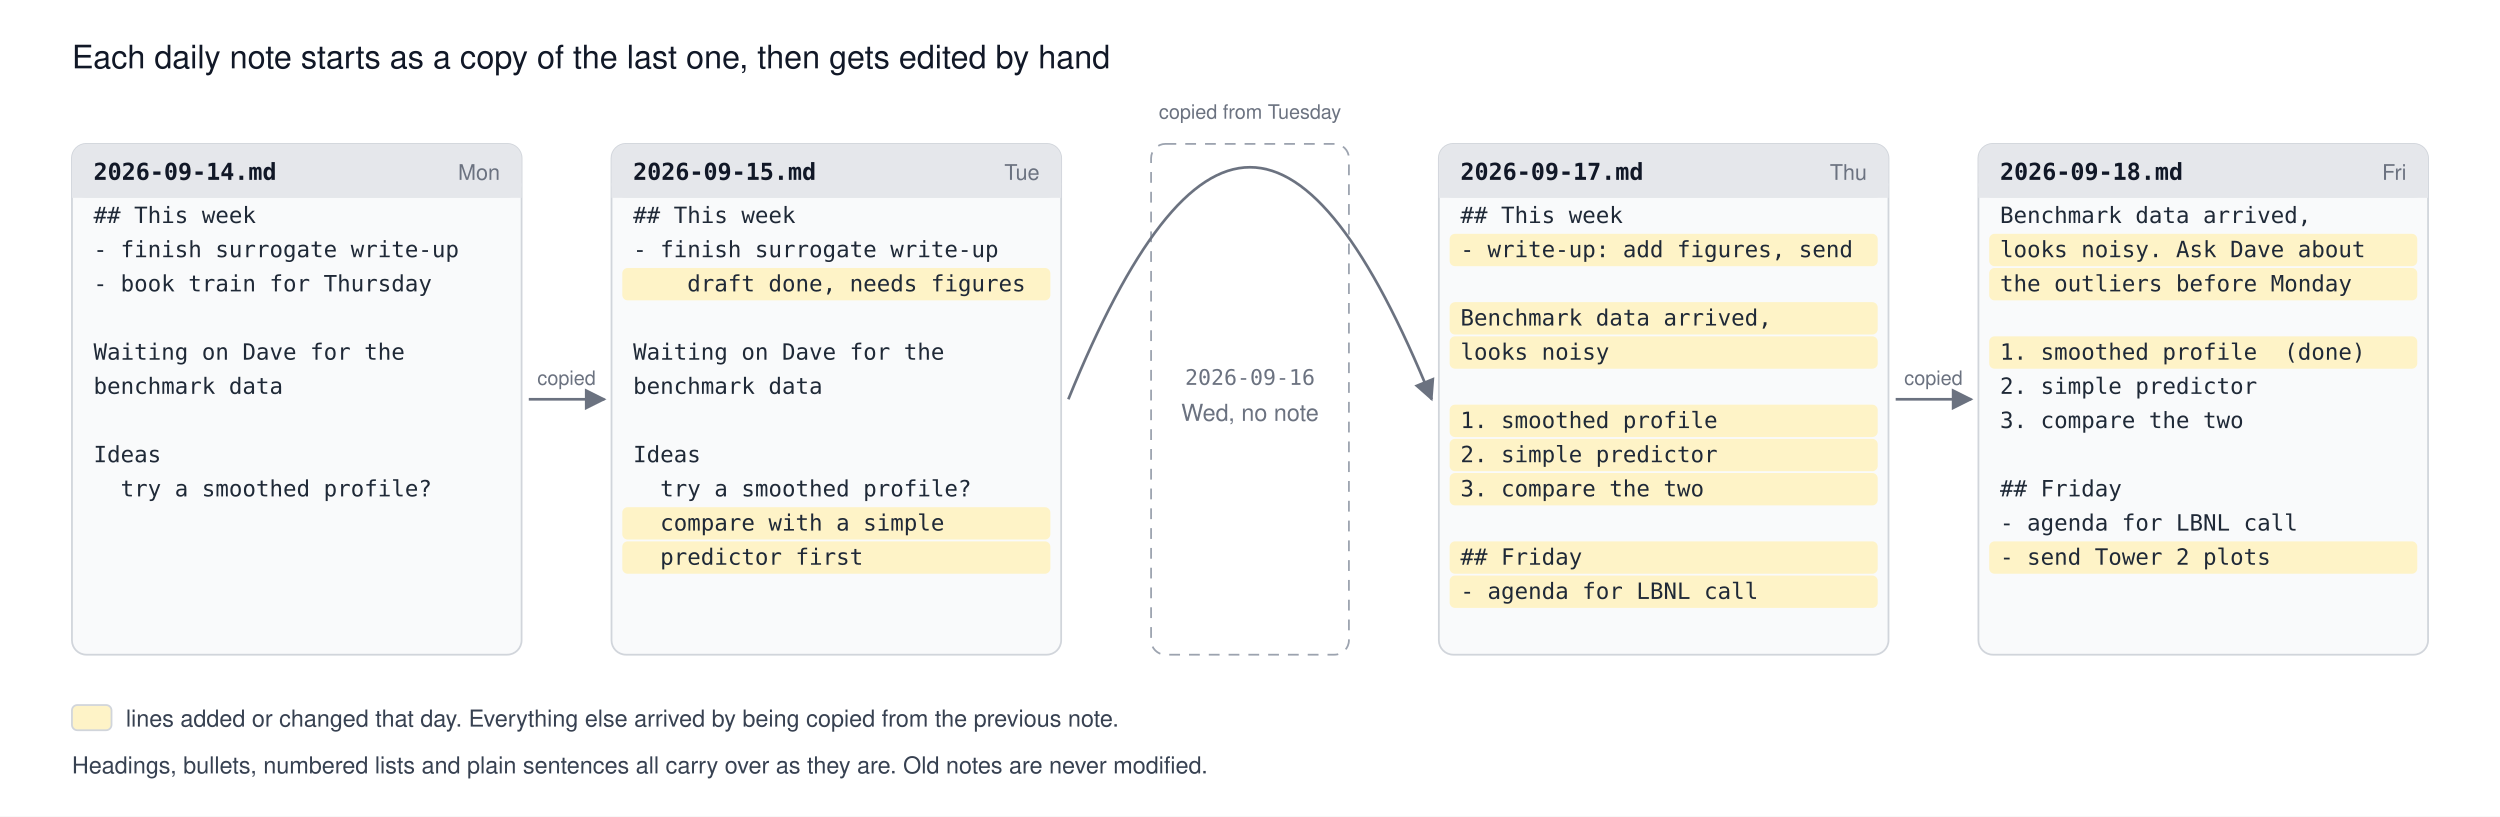
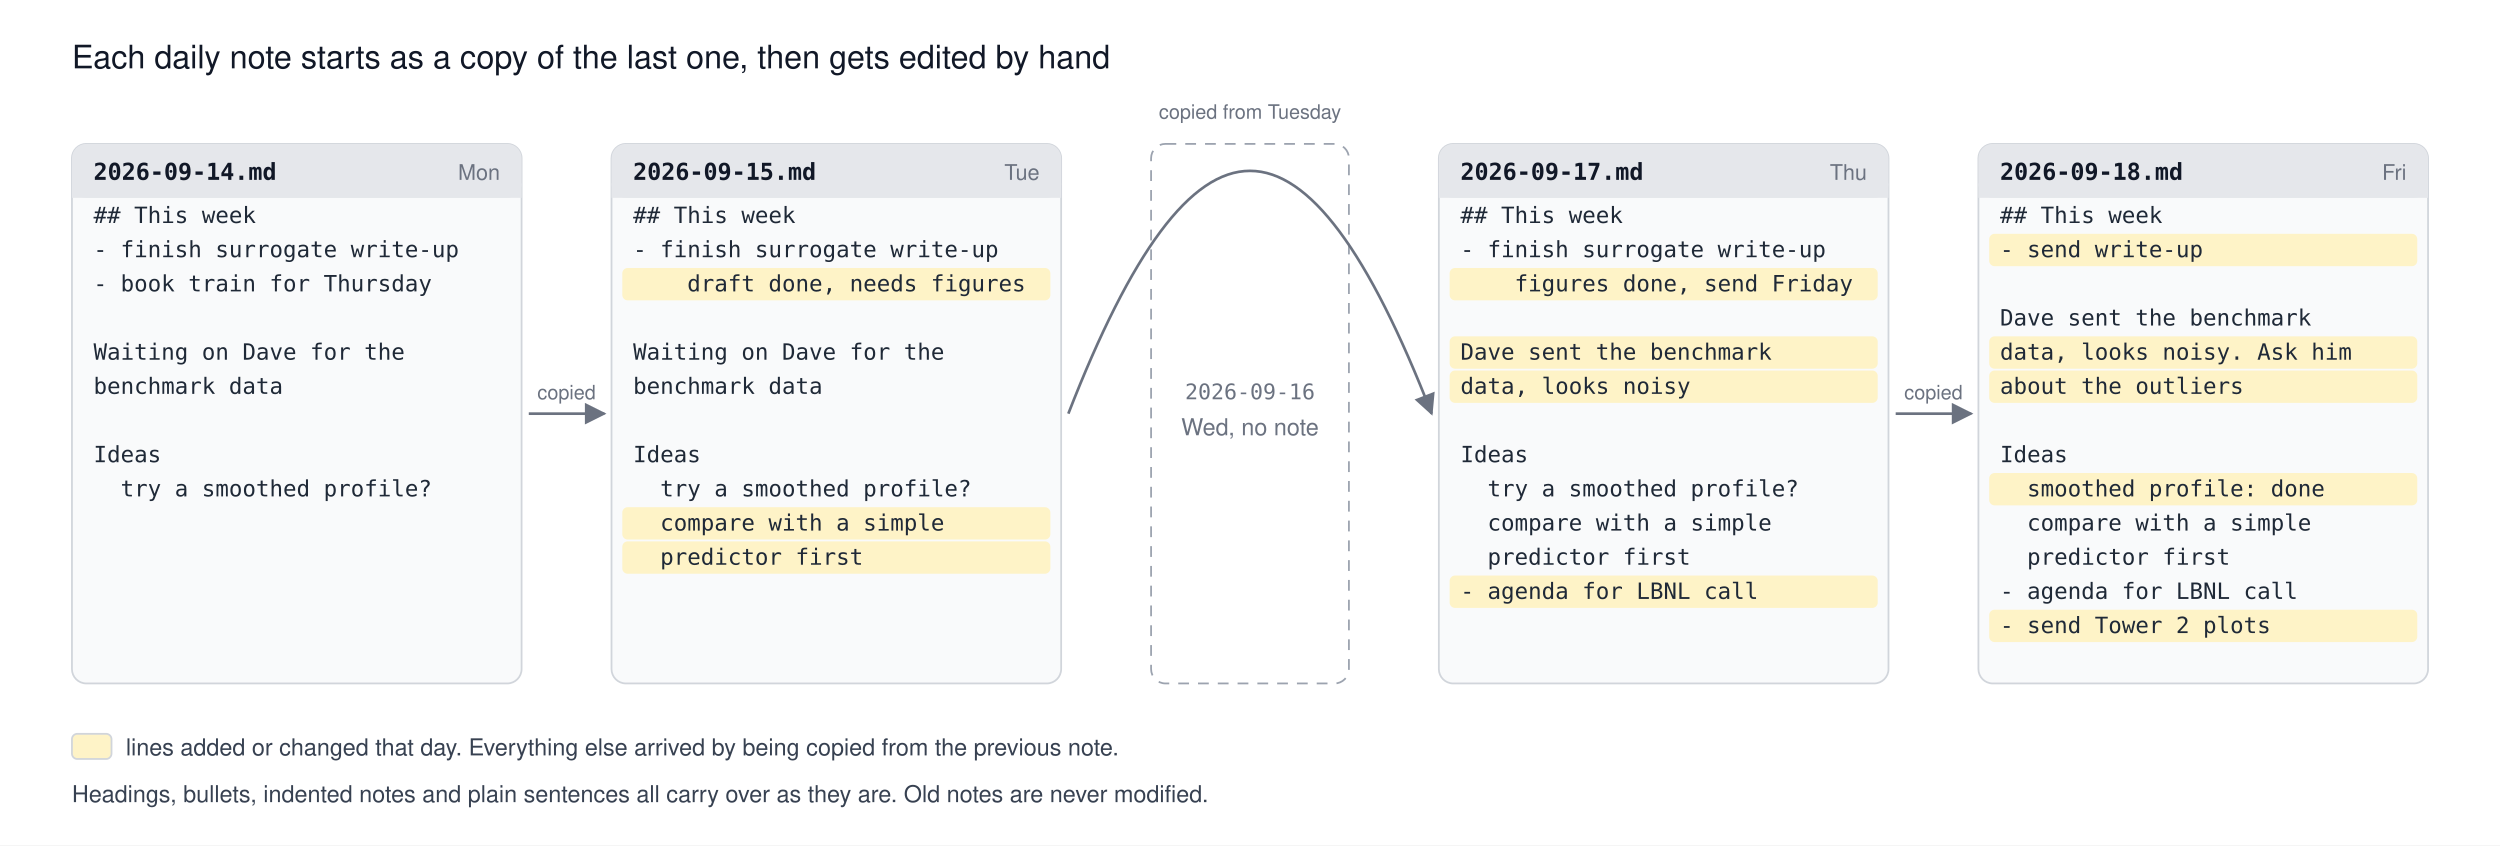
- <svg xmlns="http://www.w3.org/2000/svg" width="1390" height="454" viewBox="0 0 1390 454" font-family="-apple-system, BlinkMacSystemFont, Segoe UI, Helvetica, Arial, sans-serif">
+ <svg xmlns="http://www.w3.org/2000/svg" width="1390" height="470" viewBox="0 0 1390 470" font-family="-apple-system, BlinkMacSystemFont, Segoe UI, Helvetica, Arial, sans-serif">
  <defs>
    <marker id="arrow" viewBox="0 0 10 10" refX="9" refY="5" markerWidth="8" markerHeight="8" orient="auto-start-reverse">
      <path d="M0,0 L10,5 L0,10 z" fill="#6b7280" />
    </marker>
  </defs>
-   <rect width="1390" height="454" fill="#ffffff" />
+   <rect width="1390" height="470" fill="#ffffff" />
  <text x="40" y="38" font-size="18" fill="#111827">Each daily note starts as a copy of the last one, then gets edited by hand</text>
-   <rect x="40" y="80" width="250" height="284" rx="8" fill="#f9fafb" stroke="#d1d5db" />
+   <rect x="40" y="80" width="250" height="300" rx="8" fill="#f9fafb" stroke="#d1d5db" />
  <rect x="40" y="80" width="250" height="30" rx="8" fill="#e5e7eb" />
  <rect x="40" y="102" width="250" height="8" fill="#e5e7eb" />
  <text x="52" y="100" font-size="13" font-family="SFMono-Regular, Menlo, Consolas, monospace" fill="#111827" font-weight="600">2026-09-14.md</text>
  <text x="278" y="100" font-size="12" fill="#6b7280" text-anchor="end">Mon</text>
  <text x="52" y="124" font-size="12.5" font-family="SFMono-Regular, Menlo, Consolas, monospace" fill="#1f2937" xml:space="preserve">## This week</text>
  <text x="52" y="143" font-size="12.5" font-family="SFMono-Regular, Menlo, Consolas, monospace" fill="#1f2937" xml:space="preserve">- finish surrogate write-up</text>
  <text x="52" y="162" font-size="12.5" font-family="SFMono-Regular, Menlo, Consolas, monospace" fill="#1f2937" xml:space="preserve">- book train for Thursday</text>
  <text x="52" y="181" font-size="12.5" font-family="SFMono-Regular, Menlo, Consolas, monospace" fill="#1f2937" xml:space="preserve" />
  <text x="52" y="200" font-size="12.5" font-family="SFMono-Regular, Menlo, Consolas, monospace" fill="#1f2937" xml:space="preserve">Waiting on Dave for the</text>
  <text x="52" y="219" font-size="12.5" font-family="SFMono-Regular, Menlo, Consolas, monospace" fill="#1f2937" xml:space="preserve">benchmark data</text>
  <text x="52" y="238" font-size="12.5" font-family="SFMono-Regular, Menlo, Consolas, monospace" fill="#1f2937" xml:space="preserve" />
  <text x="52" y="257" font-size="12.5" font-family="SFMono-Regular, Menlo, Consolas, monospace" fill="#1f2937" xml:space="preserve">Ideas</text>
  <text x="52" y="276" font-size="12.5" font-family="SFMono-Regular, Menlo, Consolas, monospace" fill="#1f2937" xml:space="preserve">  try a smoothed profile?</text>
-   <rect x="340" y="80" width="250" height="284" rx="8" fill="#f9fafb" stroke="#d1d5db" />
+   <rect x="340" y="80" width="250" height="300" rx="8" fill="#f9fafb" stroke="#d1d5db" />
  <rect x="340" y="80" width="250" height="30" rx="8" fill="#e5e7eb" />
  <rect x="340" y="102" width="250" height="8" fill="#e5e7eb" />
  <text x="352" y="100" font-size="13" font-family="SFMono-Regular, Menlo, Consolas, monospace" fill="#111827" font-weight="600">2026-09-15.md</text>
  <text x="578" y="100" font-size="12" fill="#6b7280" text-anchor="end">Tue</text>
  <text x="352" y="124" font-size="12.5" font-family="SFMono-Regular, Menlo, Consolas, monospace" fill="#1f2937" xml:space="preserve">## This week</text>
  <text x="352" y="143" font-size="12.5" font-family="SFMono-Regular, Menlo, Consolas, monospace" fill="#1f2937" xml:space="preserve">- finish surrogate write-up</text>
  <rect x="346" y="149" width="238" height="18" rx="3" fill="#fef3c7" />
  <text x="352" y="162" font-size="12.5" font-family="SFMono-Regular, Menlo, Consolas, monospace" fill="#1f2937" xml:space="preserve">    draft done, needs figures</text>
  <text x="352" y="181" font-size="12.5" font-family="SFMono-Regular, Menlo, Consolas, monospace" fill="#1f2937" xml:space="preserve" />
  <text x="352" y="200" font-size="12.5" font-family="SFMono-Regular, Menlo, Consolas, monospace" fill="#1f2937" xml:space="preserve">Waiting on Dave for the</text>
  <text x="352" y="219" font-size="12.5" font-family="SFMono-Regular, Menlo, Consolas, monospace" fill="#1f2937" xml:space="preserve">benchmark data</text>
  <text x="352" y="238" font-size="12.5" font-family="SFMono-Regular, Menlo, Consolas, monospace" fill="#1f2937" xml:space="preserve" />
  <text x="352" y="257" font-size="12.5" font-family="SFMono-Regular, Menlo, Consolas, monospace" fill="#1f2937" xml:space="preserve">Ideas</text>
  <text x="352" y="276" font-size="12.5" font-family="SFMono-Regular, Menlo, Consolas, monospace" fill="#1f2937" xml:space="preserve">  try a smoothed profile?</text>
  <rect x="346" y="282" width="238" height="18" rx="3" fill="#fef3c7" />
  <text x="352" y="295" font-size="12.5" font-family="SFMono-Regular, Menlo, Consolas, monospace" fill="#1f2937" xml:space="preserve">  compare with a simple</text>
  <rect x="346" y="301" width="238" height="18" rx="3" fill="#fef3c7" />
  <text x="352" y="314" font-size="12.5" font-family="SFMono-Regular, Menlo, Consolas, monospace" fill="#1f2937" xml:space="preserve">  predictor first</text>
-   <rect x="640" y="80" width="110" height="284" rx="8" fill="none" stroke="#9ca3af" stroke-dasharray="6 5" />
-   <text x="695.0" y="214.0" font-size="12" font-family="SFMono-Regular, Menlo, Consolas, monospace" fill="#6b7280" text-anchor="middle">2026-09-16</text>
-   <text x="695.0" y="234.0" font-size="13" fill="#6b7280" text-anchor="middle">Wed, no note</text>
-   <rect x="800" y="80" width="250" height="284" rx="8" fill="#f9fafb" stroke="#d1d5db" />
+   <rect x="640" y="80" width="110" height="300" rx="8" fill="none" stroke="#9ca3af" stroke-dasharray="6 5" />
+   <text x="695.0" y="222.0" font-size="12" font-family="SFMono-Regular, Menlo, Consolas, monospace" fill="#6b7280" text-anchor="middle">2026-09-16</text>
+   <text x="695.0" y="242.0" font-size="13" fill="#6b7280" text-anchor="middle">Wed, no note</text>
+   <rect x="800" y="80" width="250" height="300" rx="8" fill="#f9fafb" stroke="#d1d5db" />
  <rect x="800" y="80" width="250" height="30" rx="8" fill="#e5e7eb" />
  <rect x="800" y="102" width="250" height="8" fill="#e5e7eb" />
  <text x="812" y="100" font-size="13" font-family="SFMono-Regular, Menlo, Consolas, monospace" fill="#111827" font-weight="600">2026-09-17.md</text>
  <text x="1038" y="100" font-size="12" fill="#6b7280" text-anchor="end">Thu</text>
  <text x="812" y="124" font-size="12.5" font-family="SFMono-Regular, Menlo, Consolas, monospace" fill="#1f2937" xml:space="preserve">## This week</text>
-   <rect x="806" y="130" width="238" height="18" rx="3" fill="#fef3c7" />
-   <text x="812" y="143" font-size="12.5" font-family="SFMono-Regular, Menlo, Consolas, monospace" fill="#1f2937" xml:space="preserve">- write-up: add figures, send</text>
-   <text x="812" y="162" font-size="12.5" font-family="SFMono-Regular, Menlo, Consolas, monospace" fill="#1f2937" xml:space="preserve" />
-   <rect x="806" y="168" width="238" height="18" rx="3" fill="#fef3c7" />
-   <text x="812" y="181" font-size="12.5" font-family="SFMono-Regular, Menlo, Consolas, monospace" fill="#1f2937" xml:space="preserve">Benchmark data arrived,</text>
+   <text x="812" y="143" font-size="12.5" font-family="SFMono-Regular, Menlo, Consolas, monospace" fill="#1f2937" xml:space="preserve">- finish surrogate write-up</text>
+   <rect x="806" y="149" width="238" height="18" rx="3" fill="#fef3c7" />
+   <text x="812" y="162" font-size="12.5" font-family="SFMono-Regular, Menlo, Consolas, monospace" fill="#1f2937" xml:space="preserve">    figures done, send Friday</text>
+   <text x="812" y="181" font-size="12.5" font-family="SFMono-Regular, Menlo, Consolas, monospace" fill="#1f2937" xml:space="preserve" />
  <rect x="806" y="187" width="238" height="18" rx="3" fill="#fef3c7" />
-   <text x="812" y="200" font-size="12.5" font-family="SFMono-Regular, Menlo, Consolas, monospace" fill="#1f2937" xml:space="preserve">looks noisy</text>
-   <text x="812" y="219" font-size="12.5" font-family="SFMono-Regular, Menlo, Consolas, monospace" fill="#1f2937" xml:space="preserve" />
-   <rect x="806" y="225" width="238" height="18" rx="3" fill="#fef3c7" />
-   <text x="812" y="238" font-size="12.5" font-family="SFMono-Regular, Menlo, Consolas, monospace" fill="#1f2937" xml:space="preserve">1. smoothed profile</text>
-   <rect x="806" y="244" width="238" height="18" rx="3" fill="#fef3c7" />
-   <text x="812" y="257" font-size="12.5" font-family="SFMono-Regular, Menlo, Consolas, monospace" fill="#1f2937" xml:space="preserve">2. simple predictor</text>
-   <rect x="806" y="263" width="238" height="18" rx="3" fill="#fef3c7" />
-   <text x="812" y="276" font-size="12.5" font-family="SFMono-Regular, Menlo, Consolas, monospace" fill="#1f2937" xml:space="preserve">3. compare the two</text>
-   <text x="812" y="295" font-size="12.5" font-family="SFMono-Regular, Menlo, Consolas, monospace" fill="#1f2937" xml:space="preserve" />
-   <rect x="806" y="301" width="238" height="18" rx="3" fill="#fef3c7" />
-   <text x="812" y="314" font-size="12.5" font-family="SFMono-Regular, Menlo, Consolas, monospace" fill="#1f2937" xml:space="preserve">## Friday</text>
+   <text x="812" y="200" font-size="12.5" font-family="SFMono-Regular, Menlo, Consolas, monospace" fill="#1f2937" xml:space="preserve">Dave sent the benchmark</text>
+   <rect x="806" y="206" width="238" height="18" rx="3" fill="#fef3c7" />
+   <text x="812" y="219" font-size="12.5" font-family="SFMono-Regular, Menlo, Consolas, monospace" fill="#1f2937" xml:space="preserve">data, looks noisy</text>
+   <text x="812" y="238" font-size="12.5" font-family="SFMono-Regular, Menlo, Consolas, monospace" fill="#1f2937" xml:space="preserve" />
+   <text x="812" y="257" font-size="12.5" font-family="SFMono-Regular, Menlo, Consolas, monospace" fill="#1f2937" xml:space="preserve">Ideas</text>
+   <text x="812" y="276" font-size="12.5" font-family="SFMono-Regular, Menlo, Consolas, monospace" fill="#1f2937" xml:space="preserve">  try a smoothed profile?</text>
+   <text x="812" y="295" font-size="12.5" font-family="SFMono-Regular, Menlo, Consolas, monospace" fill="#1f2937" xml:space="preserve">  compare with a simple</text>
+   <text x="812" y="314" font-size="12.5" font-family="SFMono-Regular, Menlo, Consolas, monospace" fill="#1f2937" xml:space="preserve">  predictor first</text>
  <rect x="806" y="320" width="238" height="18" rx="3" fill="#fef3c7" />
  <text x="812" y="333" font-size="12.5" font-family="SFMono-Regular, Menlo, Consolas, monospace" fill="#1f2937" xml:space="preserve">- agenda for LBNL call</text>
-   <rect x="1100" y="80" width="250" height="284" rx="8" fill="#f9fafb" stroke="#d1d5db" />
+   <rect x="1100" y="80" width="250" height="300" rx="8" fill="#f9fafb" stroke="#d1d5db" />
  <rect x="1100" y="80" width="250" height="30" rx="8" fill="#e5e7eb" />
  <rect x="1100" y="102" width="250" height="8" fill="#e5e7eb" />
  <text x="1112" y="100" font-size="13" font-family="SFMono-Regular, Menlo, Consolas, monospace" fill="#111827" font-weight="600">2026-09-18.md</text>
  <text x="1338" y="100" font-size="12" fill="#6b7280" text-anchor="end">Fri</text>
-   <text x="1112" y="124" font-size="12.5" font-family="SFMono-Regular, Menlo, Consolas, monospace" fill="#1f2937" xml:space="preserve">Benchmark data arrived,</text>
+   <text x="1112" y="124" font-size="12.5" font-family="SFMono-Regular, Menlo, Consolas, monospace" fill="#1f2937" xml:space="preserve">## This week</text>
  <rect x="1106" y="130" width="238" height="18" rx="3" fill="#fef3c7" />
-   <text x="1112" y="143" font-size="12.5" font-family="SFMono-Regular, Menlo, Consolas, monospace" fill="#1f2937" xml:space="preserve">looks noisy. Ask Dave about</text>
-   <rect x="1106" y="149" width="238" height="18" rx="3" fill="#fef3c7" />
-   <text x="1112" y="162" font-size="12.5" font-family="SFMono-Regular, Menlo, Consolas, monospace" fill="#1f2937" xml:space="preserve">the outliers before Monday</text>
-   <text x="1112" y="181" font-size="12.5" font-family="SFMono-Regular, Menlo, Consolas, monospace" fill="#1f2937" xml:space="preserve" />
+   <text x="1112" y="143" font-size="12.5" font-family="SFMono-Regular, Menlo, Consolas, monospace" fill="#1f2937" xml:space="preserve">- send write-up</text>
+   <text x="1112" y="162" font-size="12.5" font-family="SFMono-Regular, Menlo, Consolas, monospace" fill="#1f2937" xml:space="preserve" />
+   <text x="1112" y="181" font-size="12.5" font-family="SFMono-Regular, Menlo, Consolas, monospace" fill="#1f2937" xml:space="preserve">Dave sent the benchmark</text>
  <rect x="1106" y="187" width="238" height="18" rx="3" fill="#fef3c7" />
-   <text x="1112" y="200" font-size="12.5" font-family="SFMono-Regular, Menlo, Consolas, monospace" fill="#1f2937" xml:space="preserve">1. smoothed profile  (done)</text>
-   <text x="1112" y="219" font-size="12.5" font-family="SFMono-Regular, Menlo, Consolas, monospace" fill="#1f2937" xml:space="preserve">2. simple predictor</text>
-   <text x="1112" y="238" font-size="12.5" font-family="SFMono-Regular, Menlo, Consolas, monospace" fill="#1f2937" xml:space="preserve">3. compare the two</text>
-   <text x="1112" y="257" font-size="12.5" font-family="SFMono-Regular, Menlo, Consolas, monospace" fill="#1f2937" xml:space="preserve" />
-   <text x="1112" y="276" font-size="12.5" font-family="SFMono-Regular, Menlo, Consolas, monospace" fill="#1f2937" xml:space="preserve">## Friday</text>
-   <text x="1112" y="295" font-size="12.5" font-family="SFMono-Regular, Menlo, Consolas, monospace" fill="#1f2937" xml:space="preserve">- agenda for LBNL call</text>
-   <rect x="1106" y="301" width="238" height="18" rx="3" fill="#fef3c7" />
-   <text x="1112" y="314" font-size="12.5" font-family="SFMono-Regular, Menlo, Consolas, monospace" fill="#1f2937" xml:space="preserve">- send Tower 2 plots</text>
-   <line x1="294" y1="222.0" x2="336" y2="222.0" stroke="#6b7280" stroke-width="1.5" marker-end="url(#arrow)" />
-   <text x="315.0" y="214.0" font-size="11" fill="#6b7280" text-anchor="middle">copied</text>
-   <path d="M594,222.0 C664,50 726,50 796,222.0" fill="none" stroke="#6b7280" stroke-width="1.5" marker-end="url(#arrow)" />
+   <text x="1112" y="200" font-size="12.5" font-family="SFMono-Regular, Menlo, Consolas, monospace" fill="#1f2937" xml:space="preserve">data, looks noisy. Ask him</text>
+   <rect x="1106" y="206" width="238" height="18" rx="3" fill="#fef3c7" />
+   <text x="1112" y="219" font-size="12.5" font-family="SFMono-Regular, Menlo, Consolas, monospace" fill="#1f2937" xml:space="preserve">about the outliers</text>
+   <text x="1112" y="238" font-size="12.5" font-family="SFMono-Regular, Menlo, Consolas, monospace" fill="#1f2937" xml:space="preserve" />
+   <text x="1112" y="257" font-size="12.5" font-family="SFMono-Regular, Menlo, Consolas, monospace" fill="#1f2937" xml:space="preserve">Ideas</text>
+   <rect x="1106" y="263" width="238" height="18" rx="3" fill="#fef3c7" />
+   <text x="1112" y="276" font-size="12.5" font-family="SFMono-Regular, Menlo, Consolas, monospace" fill="#1f2937" xml:space="preserve">  smoothed profile: done</text>
+   <text x="1112" y="295" font-size="12.5" font-family="SFMono-Regular, Menlo, Consolas, monospace" fill="#1f2937" xml:space="preserve">  compare with a simple</text>
+   <text x="1112" y="314" font-size="12.5" font-family="SFMono-Regular, Menlo, Consolas, monospace" fill="#1f2937" xml:space="preserve">  predictor first</text>
+   <text x="1112" y="333" font-size="12.5" font-family="SFMono-Regular, Menlo, Consolas, monospace" fill="#1f2937" xml:space="preserve">- agenda for LBNL call</text>
+   <rect x="1106" y="339" width="238" height="18" rx="3" fill="#fef3c7" />
+   <text x="1112" y="352" font-size="12.5" font-family="SFMono-Regular, Menlo, Consolas, monospace" fill="#1f2937" xml:space="preserve">- send Tower 2 plots</text>
+   <line x1="294" y1="230.0" x2="336" y2="230.0" stroke="#6b7280" stroke-width="1.5" marker-end="url(#arrow)" />
+   <text x="315.0" y="222.0" font-size="11" fill="#6b7280" text-anchor="middle">copied</text>
+   <path d="M594,230.0 C664,50 726,50 796,230.0" fill="none" stroke="#6b7280" stroke-width="1.5" marker-end="url(#arrow)" />
  <text x="695.0" y="66" font-size="11" fill="#6b7280" text-anchor="middle">copied from Tuesday</text>
-   <line x1="1054" y1="222.0" x2="1096" y2="222.0" stroke="#6b7280" stroke-width="1.5" marker-end="url(#arrow)" />
-   <text x="1075.0" y="214.0" font-size="11" fill="#6b7280" text-anchor="middle">copied</text>
-   <rect x="40" y="392" width="22" height="14" rx="3" fill="#fef3c7" stroke="#d1d5db" />
-   <text x="70" y="404" font-size="13" fill="#374151">lines added or changed that day. Everything else arrived by being copied from the previous note.</text>
-   <text x="40" y="430" font-size="13" fill="#374151">Headings, bullets, numbered lists and plain sentences all carry over as they are. Old notes are never modified.</text>
+   <line x1="1054" y1="230.0" x2="1096" y2="230.0" stroke="#6b7280" stroke-width="1.5" marker-end="url(#arrow)" />
+   <text x="1075.0" y="222.0" font-size="11" fill="#6b7280" text-anchor="middle">copied</text>
+   <rect x="40" y="408" width="22" height="14" rx="3" fill="#fef3c7" stroke="#d1d5db" />
+   <text x="70" y="420" font-size="13" fill="#374151">lines added or changed that day. Everything else arrived by being copied from the previous note.</text>
+   <text x="40" y="446" font-size="13" fill="#374151">Headings, bullets, indented notes and plain sentences all carry over as they are. Old notes are never modified.</text>
</svg>
